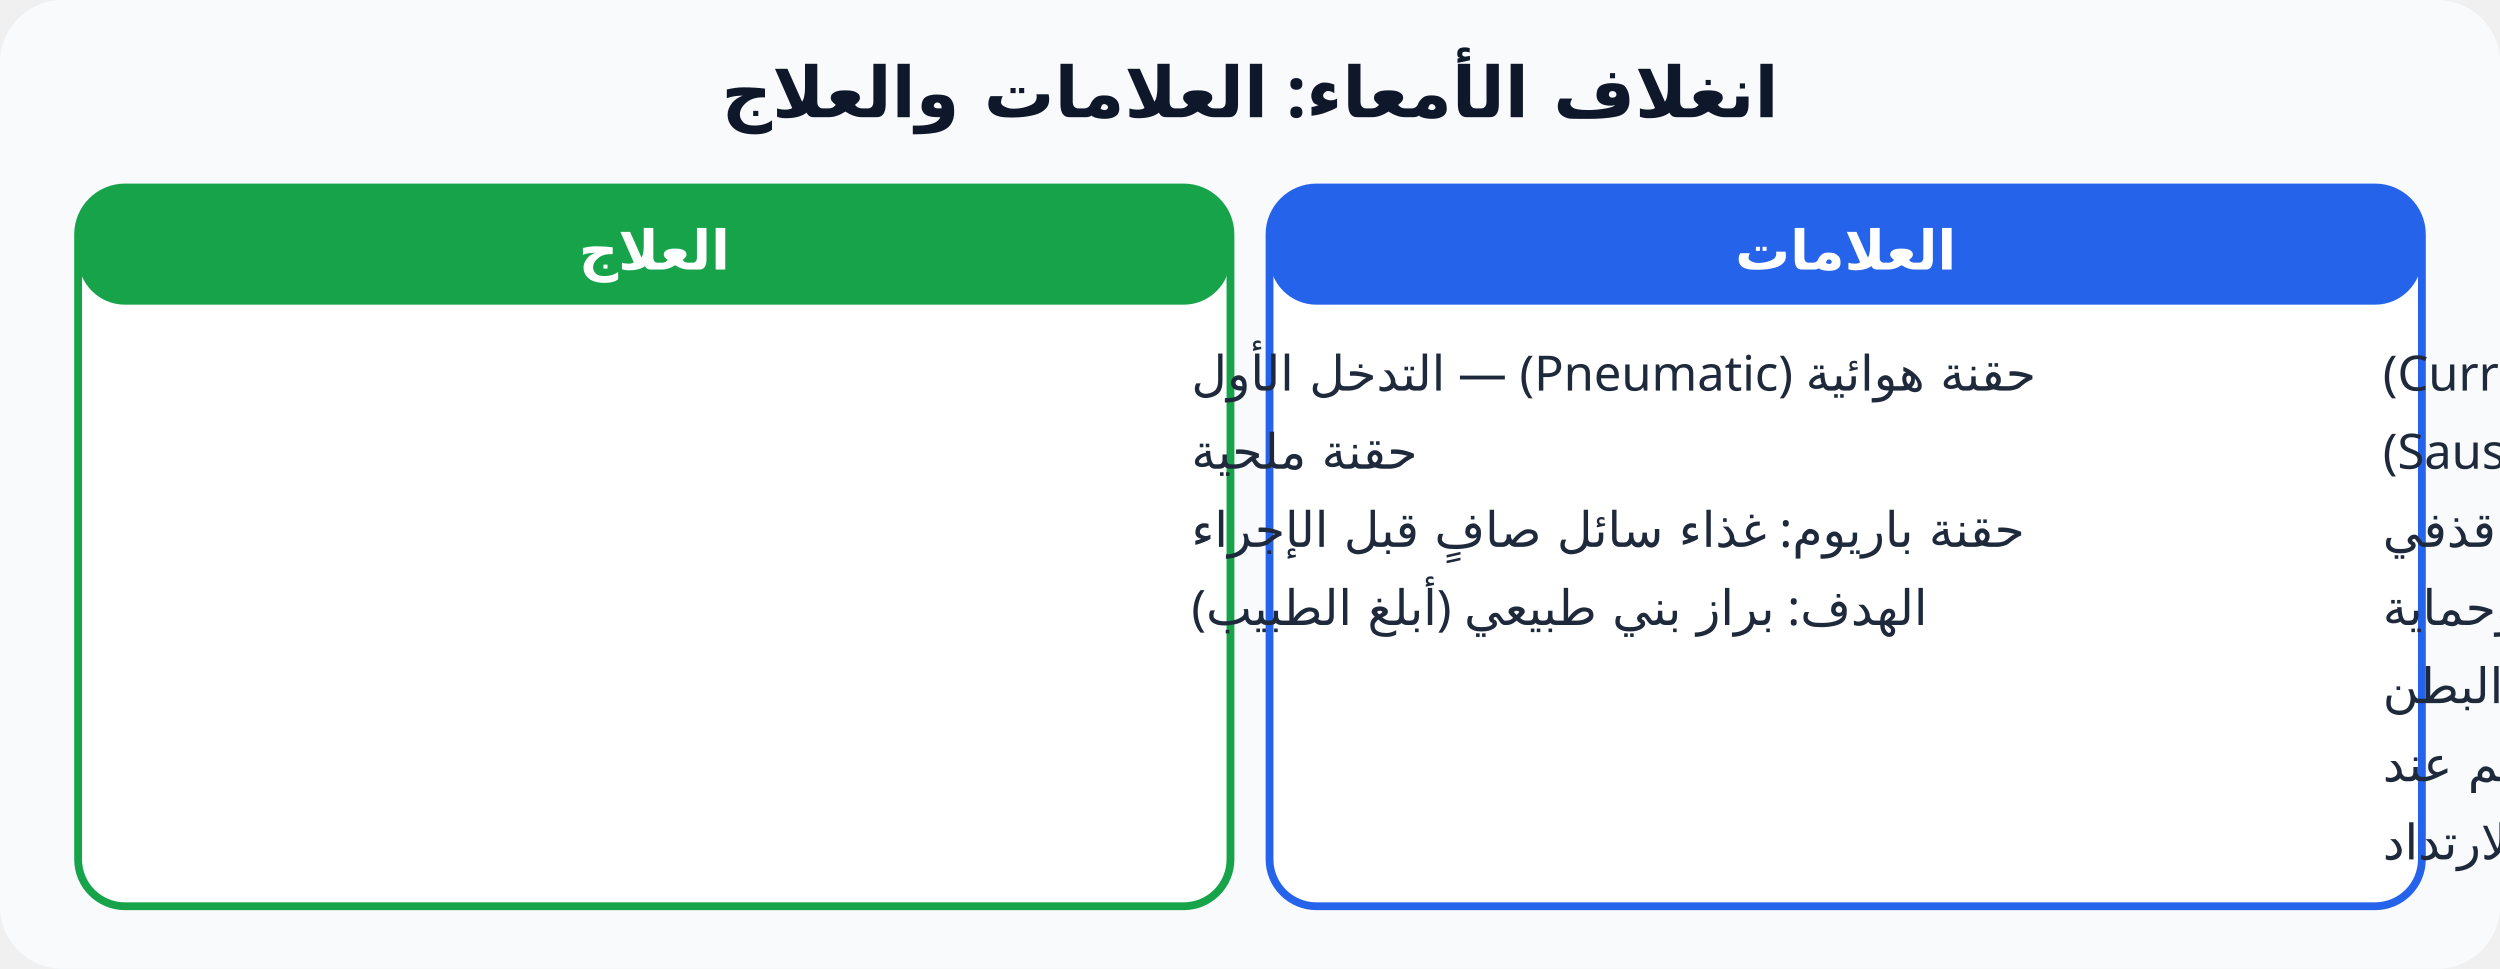
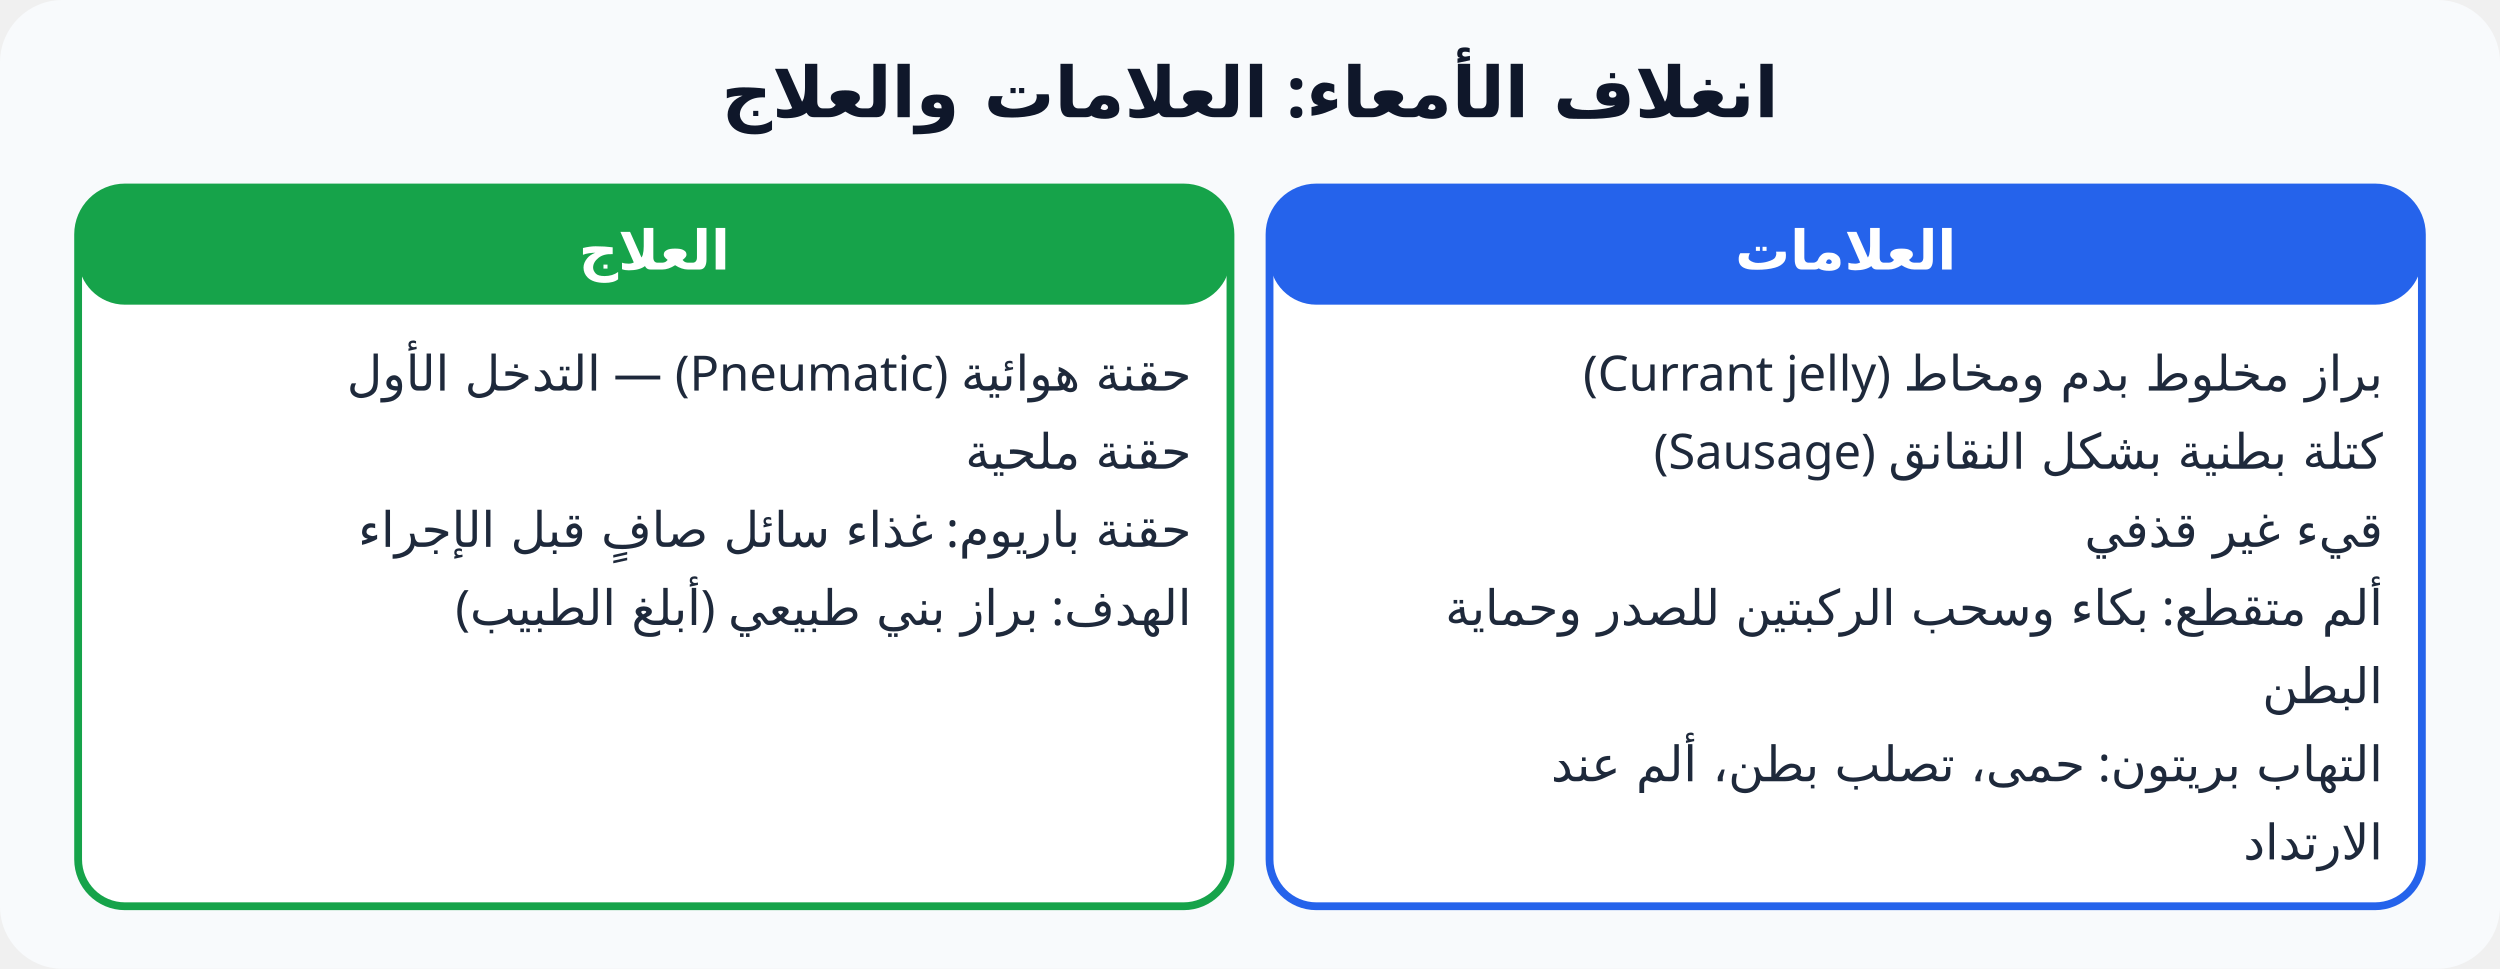
<svg xmlns="http://www.w3.org/2000/svg" viewBox="0 0 640 248" font-family="Cairo, Tahoma, sans-serif" direction="rtl">
  <rect width="640" height="248" rx="16" fill="#f8fafc" />
  <text x="320" y="30" text-anchor="middle" font-size="18" font-weight="800" fill="#0f172a">انغلاف الأمعاء: العلامات والعلاج</text>
  <rect x="325" y="48" width="295" height="184" rx="12" fill="#fff" stroke="#2563eb" stroke-width="2" />
  <rect x="325" y="48" width="295" height="30" rx="12" fill="#2563eb" />
  <text x="472.5" y="69" text-anchor="middle" font-size="14" font-weight="700" fill="#fff">العلامات</text>
-   <text x="610" y="100" text-anchor="end" font-size="12.5" fill="#1e293b">براز مخلوط بدم ومخاط (Currant jelly)</text>
-   <text x="610" y="120" text-anchor="end" font-size="12.5" fill="#1e293b">كتلة بطنية بشكل النقانق (Sausage)</text>
-   <text x="610" y="140" text-anchor="end" font-size="12.5" fill="#1e293b">قيء غير قذفي</text>
-   <text x="610" y="160" text-anchor="end" font-size="12.5" fill="#1e293b">ألم متقطع: بكاء وسحب الركبتين للصدر وحماية</text>
-   <text x="610" y="180" text-anchor="end" font-size="12.5" fill="#1e293b">البطن</text>
-   <text x="610" y="200" text-anchor="end" font-size="12.5" fill="#1e293b">التهاب بريتون: حمى، تصلب بطن، ألم عند</text>
-   <text x="610" y="220" text-anchor="end" font-size="12.5" fill="#1e293b">الارتداد</text>
+   <text x="610" y="100" text-anchor="start" font-size="12.5" fill="#1e293b">براز مخلوط بدم ومخاط (Currant jelly)</text>
+   <text x="610" y="120" text-anchor="start" font-size="12.5" fill="#1e293b">كتلة بطنية بشكل النقانق (Sausage)</text>
+   <text x="610" y="140" text-anchor="start" font-size="12.5" fill="#1e293b">قيء غير قذفي</text>
+   <text x="610" y="160" text-anchor="start" font-size="12.5" fill="#1e293b">ألم متقطع: بكاء وسحب الركبتين للصدر وحماية</text>
+   <text x="610" y="180" text-anchor="start" font-size="12.5" fill="#1e293b">البطن</text>
+   <text x="610" y="200" text-anchor="start" font-size="12.5" fill="#1e293b">التهاب بريتون: حمى، تصلب بطن، ألم عند</text>
+   <text x="610" y="220" text-anchor="start" font-size="12.5" fill="#1e293b">الارتداد</text>
  <rect x="20" y="48" width="295" height="184" rx="12" fill="#fff" stroke="#16a34a" stroke-width="2" />
  <rect x="20" y="48" width="295" height="30" rx="12" fill="#16a34a" />
  <text x="167.5" y="69" text-anchor="middle" font-size="14" font-weight="700" fill="#fff">العلاج</text>
-   <text x="305" y="100" text-anchor="end" font-size="12.5" fill="#1e293b">حقنة هوائية (Pneumatic) — التدخل الأول</text>
-   <text x="305" y="120" text-anchor="end" font-size="12.5" fill="#1e293b">حقنة ملحية</text>
-   <text x="305" y="140" text-anchor="end" font-size="12.5" fill="#1e293b">حقنة باريوم: غذاء سائل صافٍ قبل الإجراء</text>
-   <text x="305" y="160" text-anchor="end" font-size="12.5" fill="#1e293b">الهدف: براز بني طبيعي (أبلغ الطبيب)</text>
+   <text x="305" y="100" text-anchor="start" font-size="12.5" fill="#1e293b">حقنة هوائية (Pneumatic) — التدخل الأول</text>
+   <text x="305" y="120" text-anchor="start" font-size="12.5" fill="#1e293b">حقنة ملحية</text>
+   <text x="305" y="140" text-anchor="start" font-size="12.5" fill="#1e293b">حقنة باريوم: غذاء سائل صافٍ قبل الإجراء</text>
+   <text x="305" y="160" text-anchor="start" font-size="12.5" fill="#1e293b">الهدف: براز بني طبيعي (أبلغ الطبيب)</text>
</svg>
